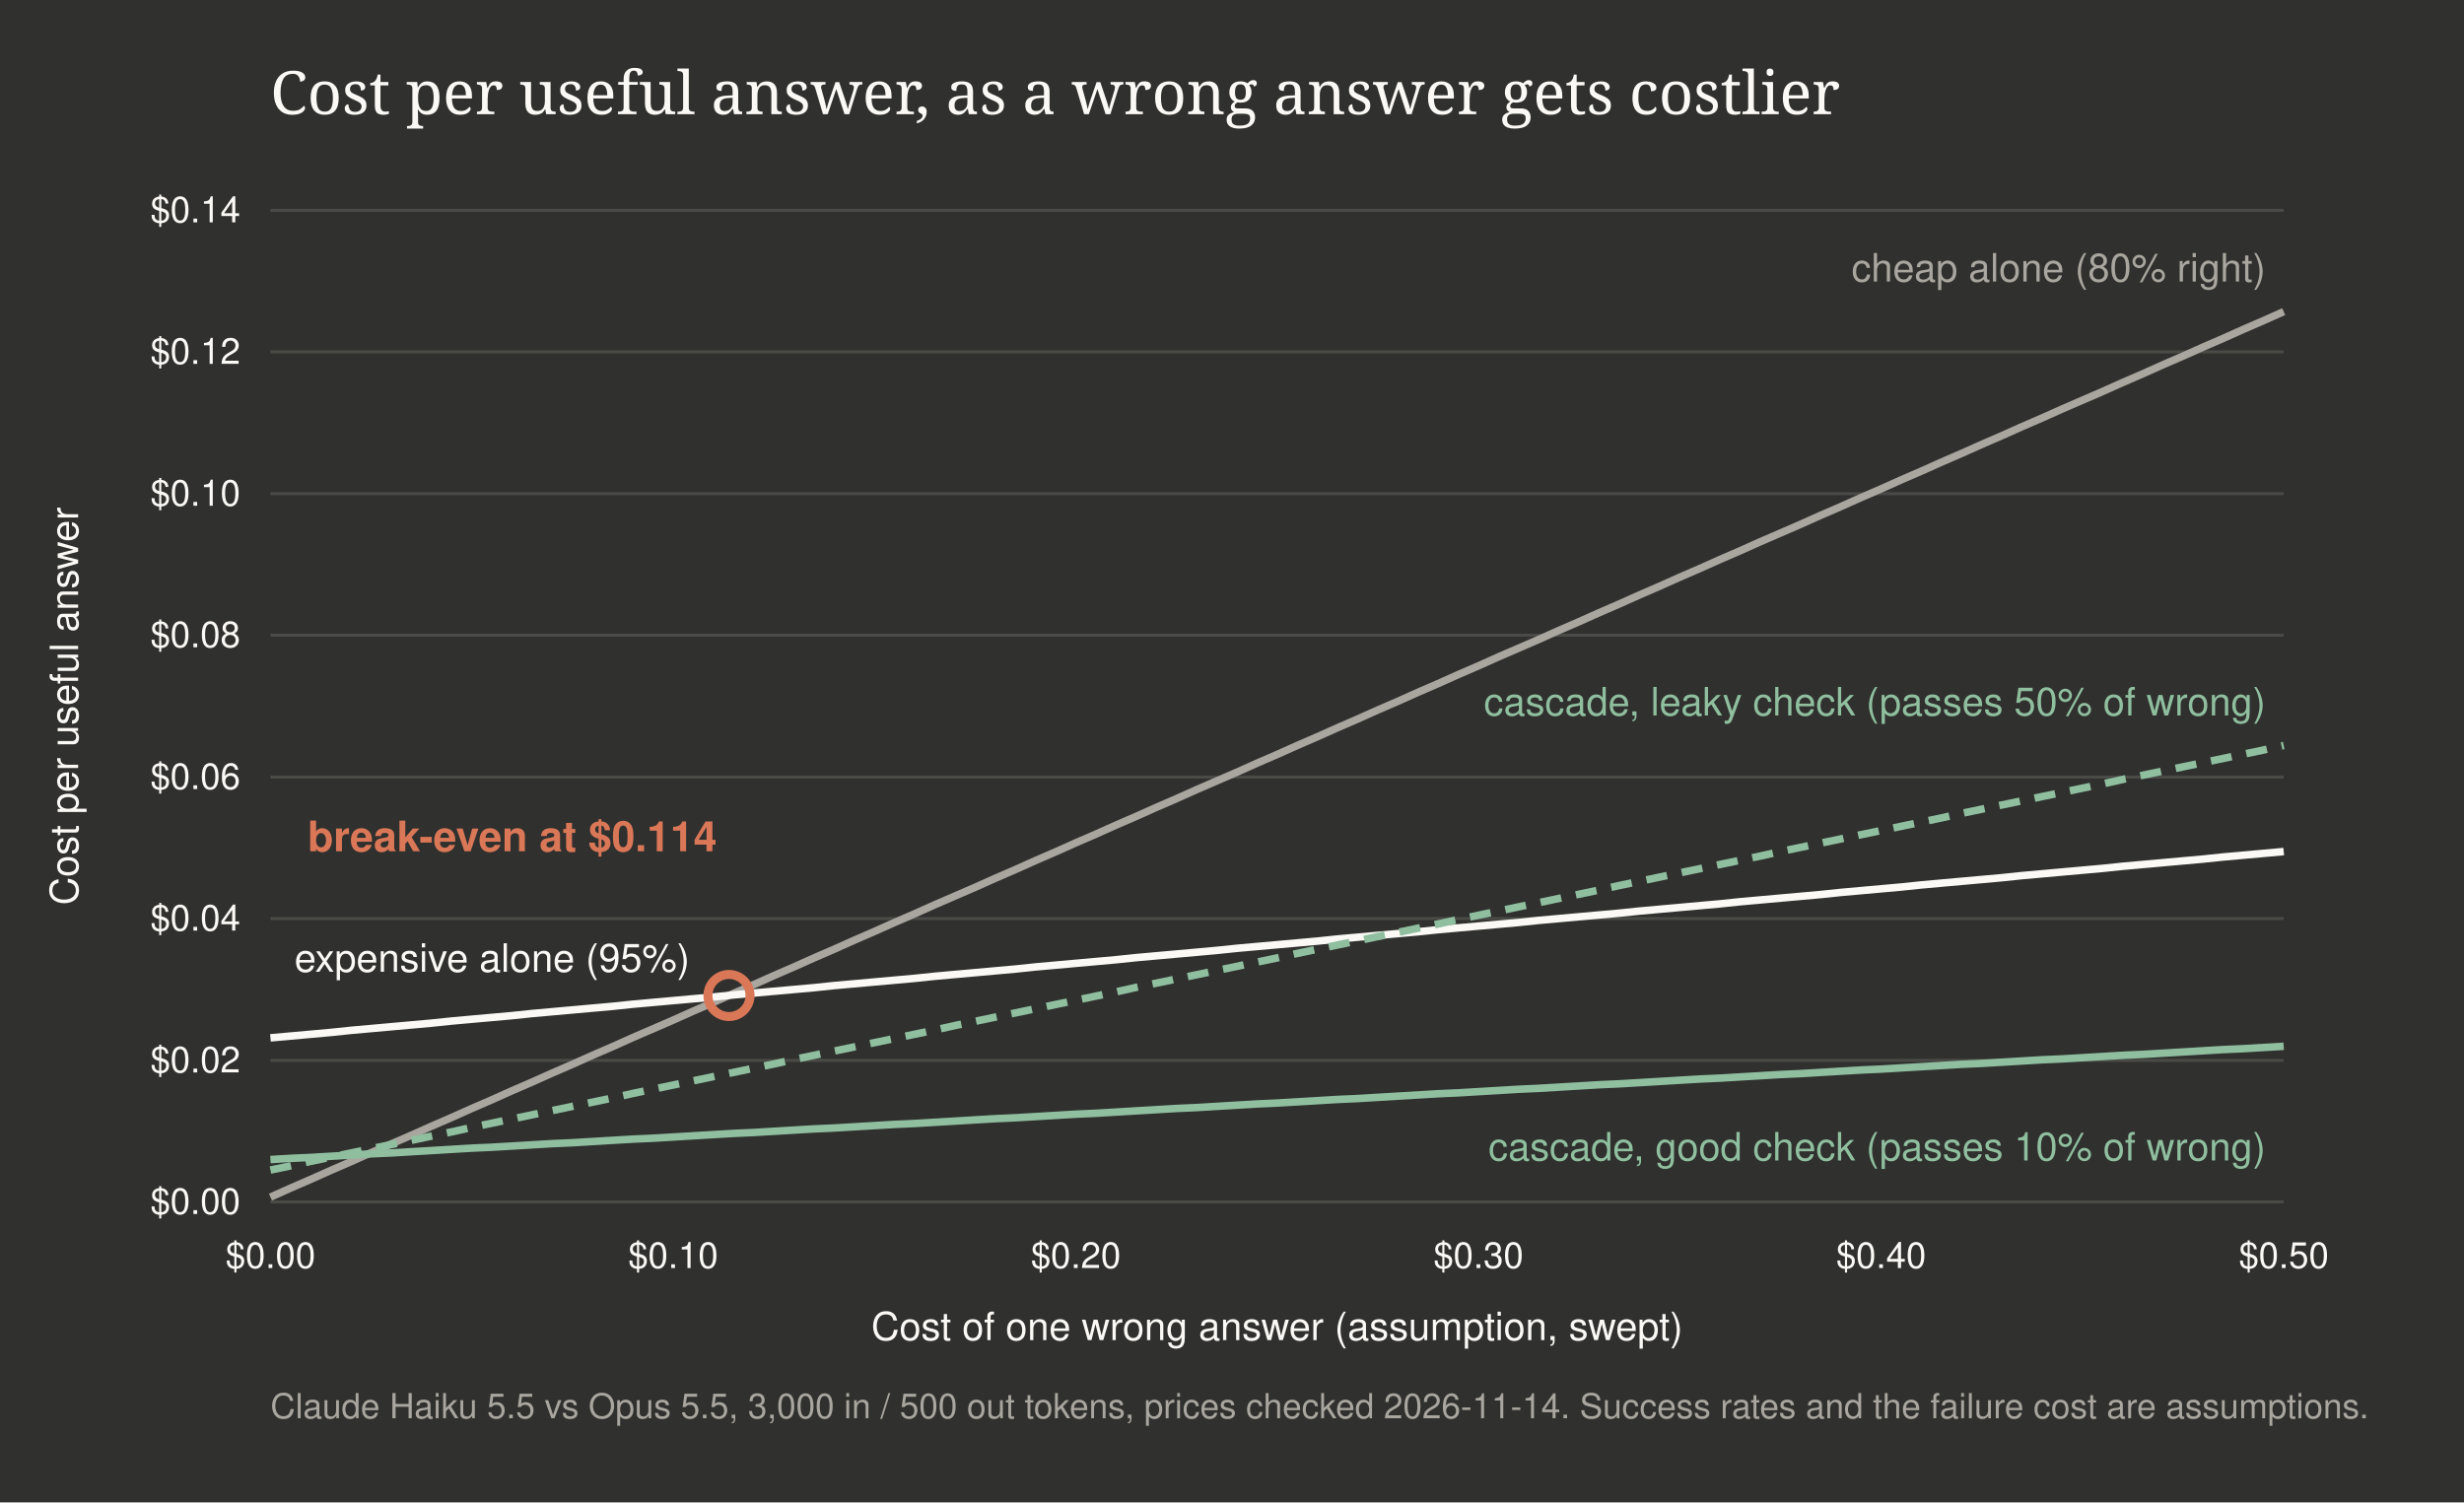
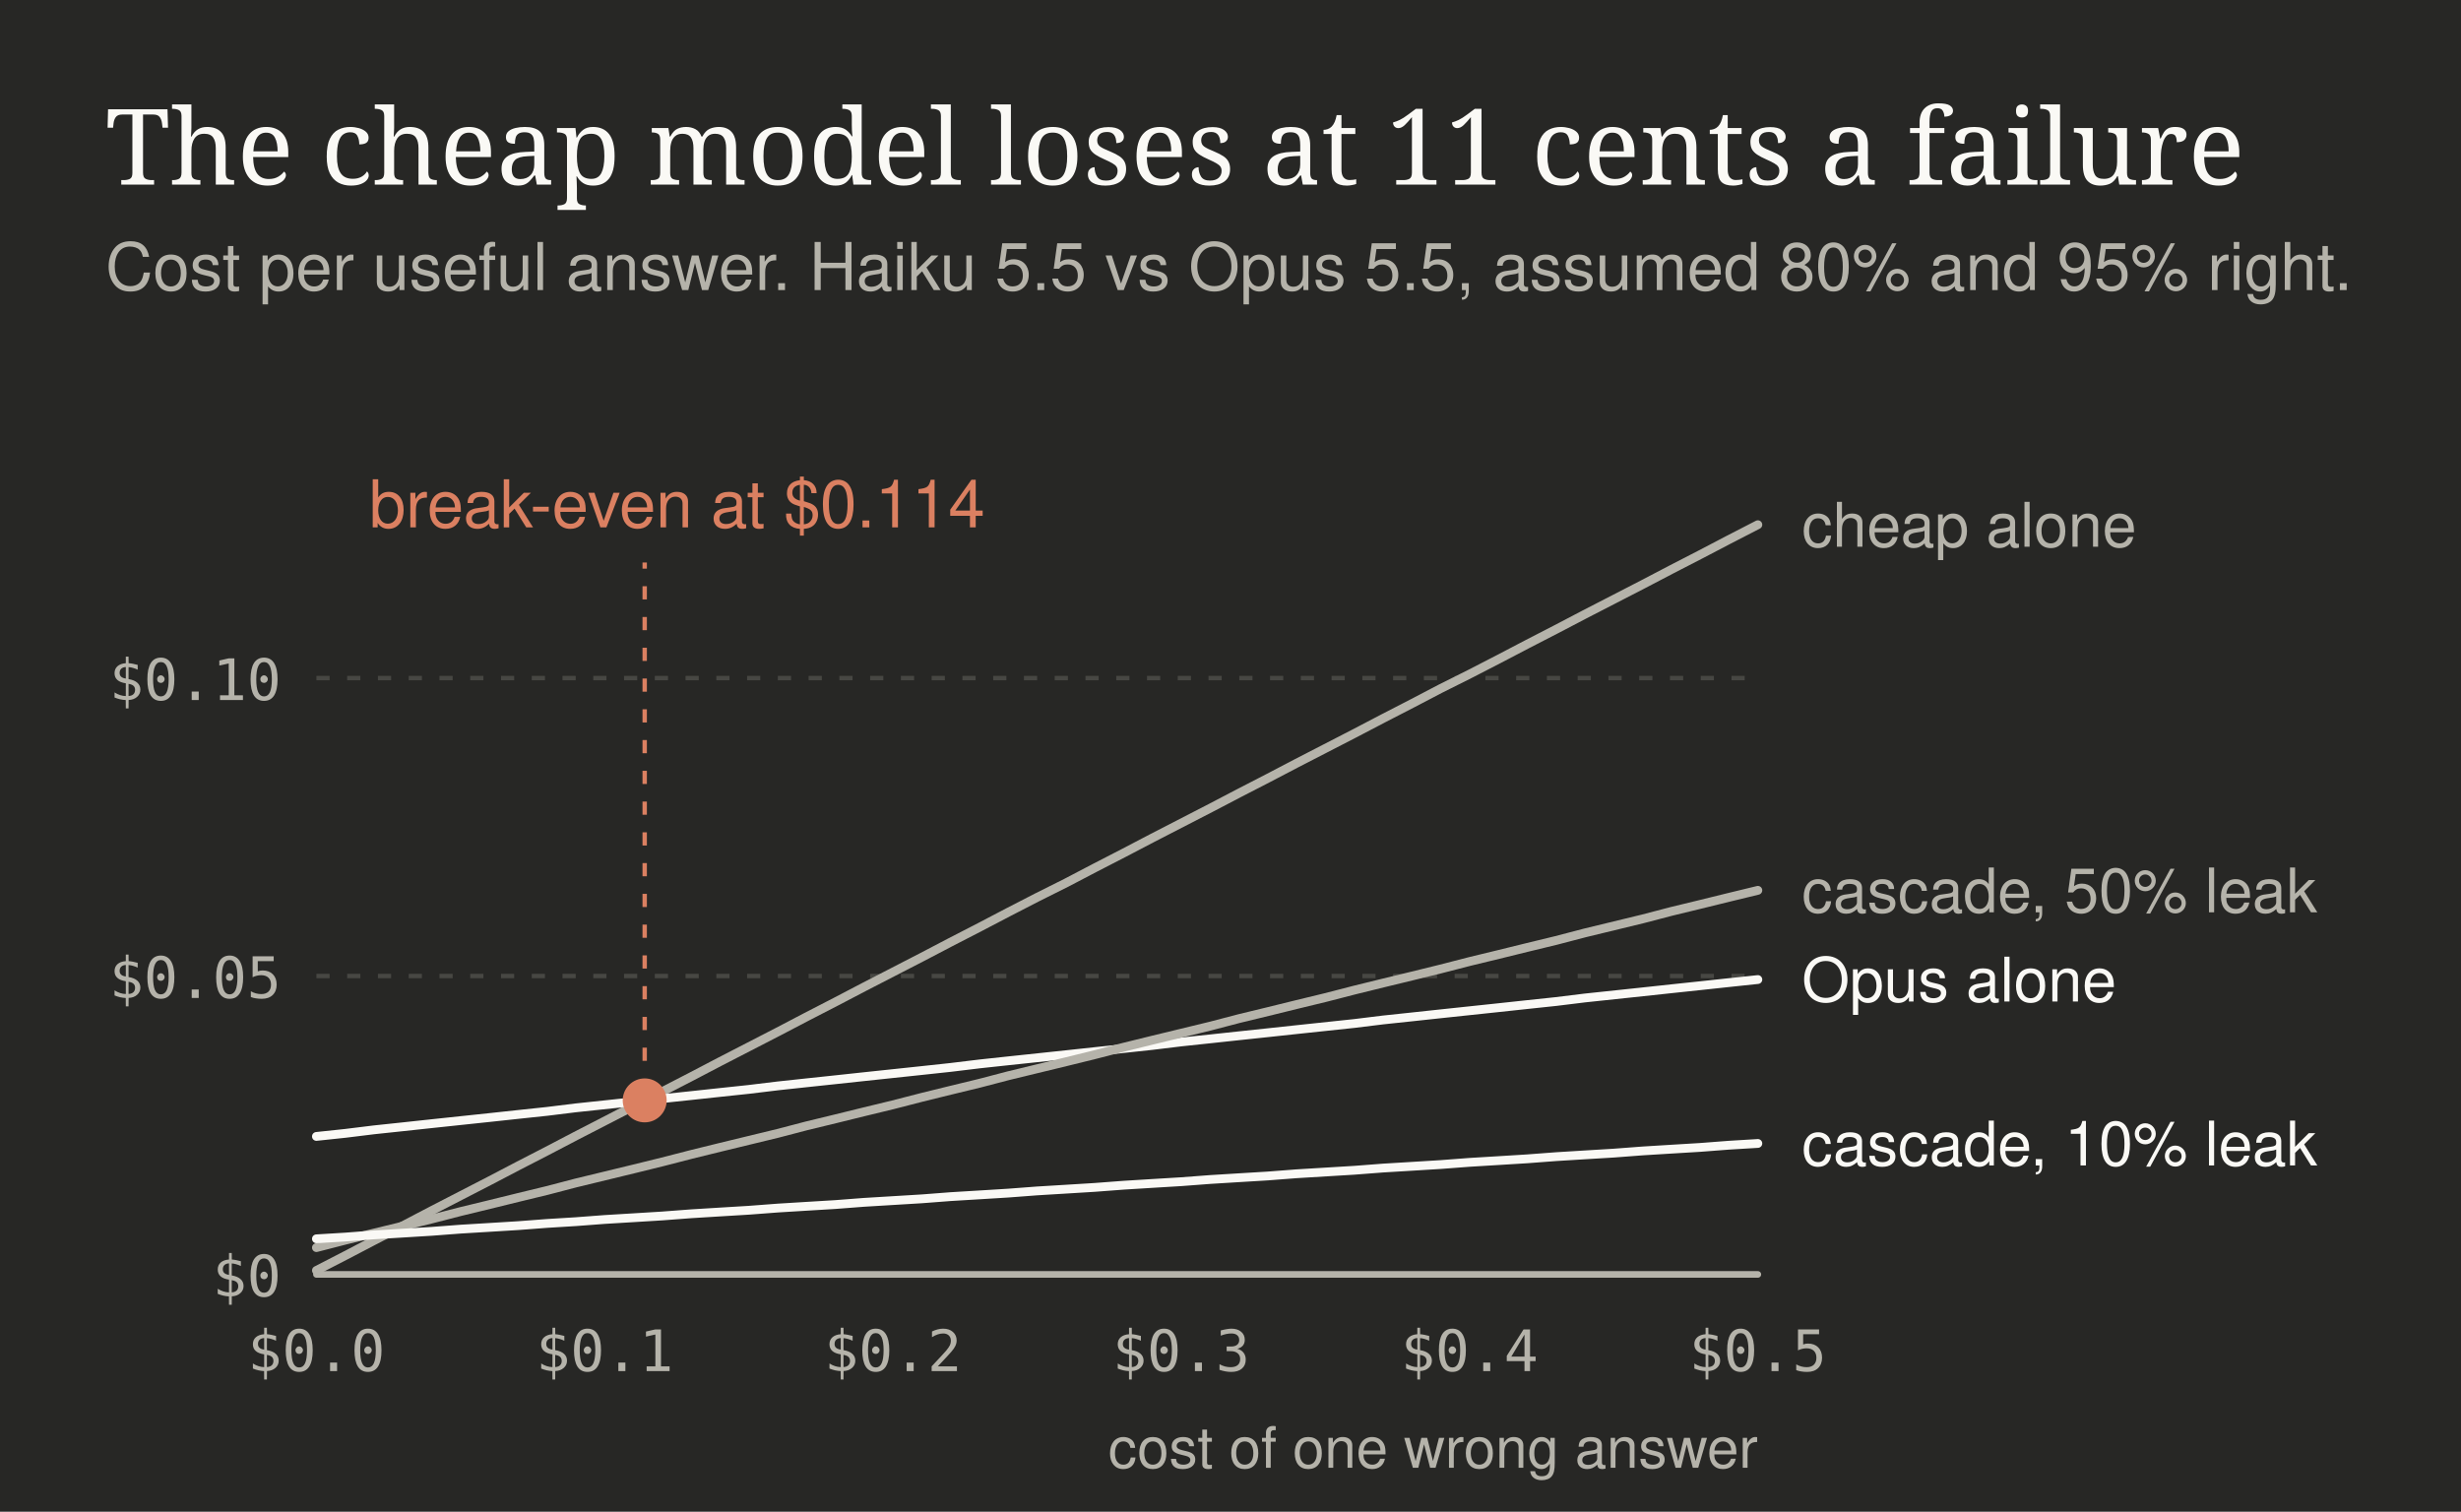
- <svg xmlns="http://www.w3.org/2000/svg" viewBox="0 0 820 500" width="820" height="500" role="img" aria-labelledby="t d">
-   <rect width="820" height="500" fill="#30302E" />
-   <text x="90" y="38" fill="#FAF9F5" font-family="Georgia, serif" font-size="20">Cost per useful answer, as a wrong answer gets costlier</text>
-   <line x1="90" y1="400.0" x2="760" y2="400.0" stroke="#4A4A47" stroke-width="1" />
-   <text x="80" y="404.0" fill="#FAF9F5" font-family="Helvetica, Arial, sans-serif" font-size="12" text-anchor="end">$0.00</text>
-   <line x1="90" y1="352.9" x2="760" y2="352.9" stroke="#4A4A47" stroke-width="1" />
-   <text x="80" y="356.9" fill="#FAF9F5" font-family="Helvetica, Arial, sans-serif" font-size="12" text-anchor="end">$0.02</text>
-   <line x1="90" y1="305.7" x2="760" y2="305.7" stroke="#4A4A47" stroke-width="1" />
-   <text x="80" y="309.7" fill="#FAF9F5" font-family="Helvetica, Arial, sans-serif" font-size="12" text-anchor="end">$0.04</text>
-   <line x1="90" y1="258.6" x2="760" y2="258.6" stroke="#4A4A47" stroke-width="1" />
-   <text x="80" y="262.6" fill="#FAF9F5" font-family="Helvetica, Arial, sans-serif" font-size="12" text-anchor="end">$0.06</text>
-   <line x1="90" y1="211.4" x2="760" y2="211.4" stroke="#4A4A47" stroke-width="1" />
-   <text x="80" y="215.4" fill="#FAF9F5" font-family="Helvetica, Arial, sans-serif" font-size="12" text-anchor="end">$0.08</text>
-   <line x1="90" y1="164.3" x2="760" y2="164.3" stroke="#4A4A47" stroke-width="1" />
-   <text x="80" y="168.3" fill="#FAF9F5" font-family="Helvetica, Arial, sans-serif" font-size="12" text-anchor="end">$0.10</text>
-   <line x1="90" y1="117.1" x2="760" y2="117.1" stroke="#4A4A47" stroke-width="1" />
-   <text x="80" y="121.1" fill="#FAF9F5" font-family="Helvetica, Arial, sans-serif" font-size="12" text-anchor="end">$0.12</text>
-   <line x1="90" y1="70.0" x2="760" y2="70.0" stroke="#4A4A47" stroke-width="1" />
-   <text x="80" y="74.0" fill="#FAF9F5" font-family="Helvetica, Arial, sans-serif" font-size="12" text-anchor="end">$0.14</text>
-   <text x="90.0" y="422" fill="#FAF9F5" font-family="Helvetica, Arial, sans-serif" font-size="12" text-anchor="middle">$0.00</text>
-   <text x="224.0" y="422" fill="#FAF9F5" font-family="Helvetica, Arial, sans-serif" font-size="12" text-anchor="middle">$0.10</text>
-   <text x="358.0" y="422" fill="#FAF9F5" font-family="Helvetica, Arial, sans-serif" font-size="12" text-anchor="middle">$0.20</text>
-   <text x="492.0" y="422" fill="#FAF9F5" font-family="Helvetica, Arial, sans-serif" font-size="12" text-anchor="middle">$0.30</text>
-   <text x="626.0" y="422" fill="#FAF9F5" font-family="Helvetica, Arial, sans-serif" font-size="12" text-anchor="middle">$0.40</text>
-   <text x="760.0" y="422" fill="#FAF9F5" font-family="Helvetica, Arial, sans-serif" font-size="12" text-anchor="middle">$0.50</text>
-   <text x="425" y="446" fill="#FAF9F5" font-family="Helvetica, Arial, sans-serif" font-size="13" text-anchor="middle">Cost of one wrong answer (assumption, swept)</text>
-   <text transform="translate(26,235) rotate(-90)" fill="#FAF9F5" font-family="Helvetica, Arial, sans-serif" font-size="13" text-anchor="middle">Cost per useful answer</text>
-   <path d="M90.0,398.4 L96.7,395.4 L103.4,392.5 L110.1,389.5 L116.8,386.6 L123.5,383.6 L130.2,380.7 L136.9,377.8 L143.6,374.8 L150.3,371.9 L157.0,368.9 L163.7,366.0 L170.4,363.0 L177.1,360.1 L183.8,357.1 L190.5,354.2 L197.2,351.2 L203.9,348.3 L210.6,345.3 L217.3,342.4 L224.0,339.5 L230.7,336.5 L237.4,333.6 L244.1,330.6 L250.8,327.7 L257.5,324.7 L264.2,321.8 L270.9,318.8 L277.6,315.9 L284.3,312.9 L291.0,310.0 L297.7,307.0 L304.4,304.1 L311.1,301.1 L317.8,298.2 L324.5,295.3 L331.2,292.3 L337.9,289.4 L344.6,286.4 L351.3,283.5 L358.0,280.5 L364.7,277.6 L371.4,274.6 L378.1,271.7 L384.8,268.7 L391.5,265.8 L398.2,262.8 L404.9,259.9 L411.6,257.0 L418.3,254.0 L425.0,251.1 L431.7,248.1 L438.4,245.2 L445.1,242.2 L451.8,239.3 L458.5,236.3 L465.2,233.4 L471.9,230.4 L478.6,227.5 L485.3,224.5 L492.0,221.6 L498.7,218.6 L505.4,215.7 L512.1,212.8 L518.8,209.8 L525.5,206.9 L532.2,203.9 L538.9,201.0 L545.6,198.0 L552.3,195.1 L559.0,192.1 L565.7,189.2 L572.4,186.2 L579.1,183.3 L585.8,180.3 L592.5,177.4 L599.2,174.5 L605.9,171.5 L612.6,168.6 L619.3,165.6 L626.0,162.7 L632.7,159.7 L639.4,156.8 L646.1,153.8 L652.8,150.9 L659.5,147.9 L666.2,145.0 L672.9,142.0 L679.6,139.1 L686.3,136.1 L693.0,133.2 L699.7,130.3 L706.4,127.3 L713.1,124.4 L719.8,121.4 L726.5,118.5 L733.2,115.5 L739.9,112.6 L746.6,109.6 L753.3,106.7 L760.0,103.7" fill="none" stroke="#A8A69E" stroke-width="2.5" />
-   <path d="M90.0,345.4 L96.7,344.8 L103.4,344.2 L110.1,343.6 L116.8,342.9 L123.5,342.3 L130.2,341.7 L136.9,341.1 L143.6,340.5 L150.3,339.8 L157.0,339.2 L163.7,338.6 L170.4,338.0 L177.1,337.3 L183.8,336.7 L190.5,336.1 L197.2,335.5 L203.9,334.9 L210.6,334.2 L217.3,333.6 L224.0,333.0 L230.7,332.4 L237.4,331.8 L244.1,331.1 L250.8,330.5 L257.5,329.9 L264.2,329.3 L270.9,328.7 L277.6,328.0 L284.3,327.4 L291.0,326.8 L297.7,326.2 L304.4,325.6 L311.1,324.9 L317.8,324.3 L324.5,323.7 L331.2,323.1 L337.9,322.5 L344.6,321.8 L351.3,321.2 L358.0,320.6 L364.7,320.0 L371.4,319.4 L378.1,318.7 L384.8,318.1 L391.5,317.5 L398.2,316.9 L404.9,316.3 L411.6,315.6 L418.3,315.0 L425.0,314.4 L431.7,313.8 L438.4,313.2 L445.1,312.5 L451.8,311.9 L458.5,311.3 L465.2,310.7 L471.9,310.1 L478.6,309.4 L485.3,308.8 L492.0,308.2 L498.7,307.6 L505.4,307.0 L512.1,306.3 L518.8,305.7 L525.5,305.1 L532.2,304.5 L538.9,303.9 L545.6,303.2 L552.3,302.6 L559.0,302.0 L565.7,301.4 L572.4,300.8 L579.1,300.1 L585.8,299.5 L592.5,298.9 L599.2,298.3 L605.9,297.7 L612.6,297.0 L619.3,296.4 L626.0,295.8 L632.7,295.2 L639.4,294.5 L646.1,293.9 L652.8,293.3 L659.5,292.7 L666.2,292.1 L672.9,291.4 L679.6,290.8 L686.3,290.2 L693.0,289.6 L699.7,289.0 L706.4,288.3 L713.1,287.7 L719.8,287.1 L726.5,286.5 L733.2,285.9 L739.9,285.2 L746.6,284.6 L753.3,284.0 L760.0,283.4" fill="none" stroke="#FAF9F5" stroke-width="2.5" />
-   <path d="M90.0,385.9 L96.7,385.5 L103.4,385.2 L110.1,384.8 L116.8,384.4 L123.5,384.0 L130.2,383.7 L136.9,383.3 L143.6,382.9 L150.3,382.5 L157.0,382.1 L163.7,381.8 L170.4,381.4 L177.1,381.0 L183.8,380.6 L190.5,380.3 L197.2,379.9 L203.9,379.5 L210.6,379.1 L217.3,378.8 L224.0,378.4 L230.7,378.0 L237.4,377.6 L244.1,377.2 L250.8,376.9 L257.5,376.5 L264.2,376.1 L270.9,375.7 L277.6,375.4 L284.3,375.0 L291.0,374.6 L297.7,374.2 L304.4,373.9 L311.1,373.5 L317.8,373.1 L324.5,372.7 L331.2,372.3 L337.9,372.0 L344.6,371.6 L351.3,371.2 L358.0,370.8 L364.7,370.5 L371.4,370.1 L378.1,369.7 L384.8,369.3 L391.5,368.9 L398.2,368.6 L404.9,368.2 L411.6,367.8 L418.3,367.4 L425.0,367.1 L431.7,366.7 L438.4,366.3 L445.1,365.9 L451.8,365.6 L458.5,365.2 L465.2,364.8 L471.9,364.4 L478.6,364.0 L485.3,363.7 L492.0,363.3 L498.7,362.9 L505.4,362.5 L512.1,362.2 L518.8,361.8 L525.5,361.4 L532.2,361.0 L538.9,360.7 L545.6,360.3 L552.3,359.9 L559.0,359.5 L565.7,359.1 L572.4,358.8 L579.1,358.4 L585.8,358.0 L592.5,357.6 L599.2,357.3 L605.9,356.9 L612.6,356.5 L619.3,356.1 L626.0,355.8 L632.7,355.4 L639.4,355.0 L646.1,354.6 L652.8,354.2 L659.5,353.9 L666.2,353.5 L672.9,353.1 L679.6,352.7 L686.3,352.4 L693.0,352.0 L699.7,351.6 L706.4,351.2 L713.1,350.9 L719.8,350.5 L726.5,350.1 L733.2,349.7 L739.9,349.3 L746.6,349.0 L753.3,348.6 L760.0,348.2" fill="none" stroke="#8FBF9F" stroke-width="2.5" />
-   <path d="M90.0,389.4 L96.7,388.0 L103.4,386.5 L110.1,385.1 L116.8,383.7 L123.5,382.3 L130.2,380.9 L136.9,379.5 L143.6,378.1 L150.3,376.7 L157.0,375.2 L163.7,373.8 L170.4,372.4 L177.1,371.0 L183.8,369.6 L190.5,368.2 L197.2,366.8 L203.9,365.4 L210.6,363.9 L217.3,362.5 L224.0,361.1 L230.7,359.7 L237.4,358.3 L244.1,356.9 L250.8,355.5 L257.5,354.1 L264.2,352.6 L270.9,351.2 L277.6,349.8 L284.3,348.4 L291.0,347.0 L297.7,345.6 L304.4,344.2 L311.1,342.8 L317.8,341.3 L324.5,339.9 L331.2,338.5 L337.9,337.1 L344.6,335.7 L351.3,334.3 L358.0,332.9 L364.7,331.5 L371.4,330.1 L378.1,328.6 L384.8,327.2 L391.5,325.8 L398.2,324.4 L404.9,323.0 L411.6,321.6 L418.3,320.2 L425.0,318.8 L431.7,317.3 L438.4,315.9 L445.1,314.5 L451.8,313.1 L458.5,311.7 L465.2,310.3 L471.9,308.9 L478.6,307.5 L485.3,306.0 L492.0,304.6 L498.7,303.2 L505.4,301.8 L512.1,300.4 L518.8,299.0 L525.5,297.6 L532.2,296.2 L538.9,294.7 L545.6,293.3 L552.3,291.9 L559.0,290.5 L565.7,289.1 L572.4,287.7 L579.1,286.3 L585.8,284.9 L592.5,283.4 L599.2,282.0 L605.9,280.6 L612.6,279.2 L619.3,277.8 L626.0,276.4 L632.7,275.0 L639.4,273.6 L646.1,272.2 L652.8,270.7 L659.5,269.3 L666.2,267.9 L672.9,266.5 L679.6,265.1 L686.3,263.7 L693.0,262.3 L699.7,260.9 L706.4,259.4 L713.1,258.0 L719.8,256.6 L726.5,255.2 L733.2,253.8 L739.9,252.4 L746.6,251.0 L753.3,249.6 L760.0,248.1" fill="none" stroke="#8FBF9F" stroke-width="2.5" stroke-dasharray="7 5" />
-   <circle cx="242.6" cy="331.3" r="7" fill="none" stroke="#D97757" stroke-width="3" />
-   <text x="238.6" y="283.3" text-anchor="end" fill="#D97757" font-family="Helvetica, Arial, sans-serif" font-size="14" font-weight="bold">break-even at $0.114</text>
-   <text x="754.0" y="93.7" fill="#A8A69E" font-family="Helvetica, Arial, sans-serif" font-size="13" text-anchor="end">cheap alone (80% right)</text>
-   <text x="98.0" y="323.4" fill="#FAF9F5" font-family="Helvetica, Arial, sans-serif" font-size="13" text-anchor="start">expensive alone (95%)</text>
-   <text x="754.0" y="238.1" fill="#8FBF9F" font-family="Helvetica, Arial, sans-serif" font-size="13" text-anchor="end">cascade, leaky check (passes 50% of wrong)</text>
-   <text x="754.0" y="386.2" fill="#8FBF9F" font-family="Helvetica, Arial, sans-serif" font-size="13" text-anchor="end">cascade, good check (passes 10% of wrong)</text>
-   <text x="90" y="472" fill="#A8A69E" font-family="Helvetica, Arial, sans-serif" font-size="11.5">Claude Haiku 5.5 vs Opus 5.5, 3,000 in / 500 out tokens, prices checked 2026-11-14. Success rates and the failure cost are assumptions.</text>
+ <svg xmlns="http://www.w3.org/2000/svg" data-viz="" viewBox="0 0 560 344" width="560" height="344" role="img" aria-label="Line chart of cost per useful answer as the cost of a wrong answer rises from 0 to 50 cents. The cheap model alone crosses the expensive model alone at 0.114 dollars. A cascade with a check that passes 10 percent of wrong answers stays lowest; one that passes 50 percent climbs above the expensive model alone.">
+   <style data-standalone="">text{font-family:"DM Sans",Helvetica,Arial,sans-serif}.m{font-family:"DM Mono",Menlo,Consolas,monospace}.h{font-family:Newsreader,Georgia,serif;font-weight:500}</style>
+   <rect width="560" height="344" fill="#272725" />
+   <g class="a-fade" style="--d:0s;--t:.5s">
+     <text class="h" x="24" y="42" font-size="24" fill="#FAF9F5">The cheap model loses at 11 cents a failure</text>
+     <text x="24" y="66" font-size="15" fill="#B5B3AA">Cost per useful answer. Haiku 5.5 vs Opus 5.5, assumed 80% and 95% right.</text>
+   </g>
+   <path class="a-fade" style="--d:.3s;--t:.5s" d="M72 222.1H400" stroke="#474743" stroke-width="1" stroke-dasharray="3 4" />
+   <text class="m a-fade" style="--d:.4s;--t:.5s" x="64" y="227.1" text-anchor="end" font-size="13" fill="#B5B3AA">$0.05</text>
+   <path class="a-fade" style="--d:.3s;--t:.5s" d="M72 154.3H400" stroke="#474743" stroke-width="1" stroke-dasharray="3 4" />
+   <text class="m a-fade" style="--d:.4s;--t:.5s" x="64" y="159.3" text-anchor="end" font-size="13" fill="#B5B3AA">$0.10</text>
+   <text class="m a-fade" style="--d:.4s;--t:.5s" x="64" y="295" text-anchor="end" font-size="13" fill="#B5B3AA">$0</text>
+   <path class="a-draw" pathLength="1" style="--d:.15s;--t:.5s" d="M72 290H400" stroke="#B5B3AA" stroke-width="1.5" stroke-linecap="round" fill="none" />
+   <text class="m a-fade" style="--d:.4s;--t:.5s" x="72.0" y="312" text-anchor="middle" font-size="13" fill="#B5B3AA">$0.0</text>
+   <text class="m a-fade" style="--d:.4s;--t:.5s" x="137.6" y="312" text-anchor="middle" font-size="13" fill="#B5B3AA">$0.1</text>
+   <text class="m a-fade" style="--d:.4s;--t:.5s" x="203.2" y="312" text-anchor="middle" font-size="13" fill="#B5B3AA">$0.2</text>
+   <text class="m a-fade" style="--d:.4s;--t:.5s" x="268.8" y="312" text-anchor="middle" font-size="13" fill="#B5B3AA">$0.3</text>
+   <text class="m a-fade" style="--d:.4s;--t:.5s" x="334.4" y="312" text-anchor="middle" font-size="13" fill="#B5B3AA">$0.4</text>
+   <text class="m a-fade" style="--d:.4s;--t:.5s" x="400.0" y="312" text-anchor="middle" font-size="13" fill="#B5B3AA">$0.5</text>
+   <text class="a-fade" style="--d:.4s;--t:.5s" x="400" y="334" text-anchor="end" font-size="13" fill="#B5B3AA">cost of one wrong answer</text>
+   <path class="a-draw" pathLength="1" style="--d:0.6s;--t:1s" d="M72.0 289.1L78.6 285.7L85.1 282.3L91.7 278.9L98.2 275.5L104.8 272.1L111.4 268.7L117.9 265.3L124.5 261.9L131.0 258.5L137.6 255.1L144.2 251.7L150.7 248.4L157.3 245.0L163.8 241.6L170.4 238.2L177.0 234.8L183.5 231.4L190.1 228.0L196.6 224.6L203.2 221.2L209.8 217.8L216.3 214.4L222.9 211.0L229.4 207.6L236.0 204.2L242.6 200.9L249.1 197.5L255.7 194.1L262.2 190.7L268.8 187.3L275.4 183.9L281.9 180.5L288.5 177.1L295.0 173.7L301.6 170.3L308.2 166.9L314.7 163.5L321.3 160.1L327.8 156.7L334.4 153.4L341.0 150.0L347.5 146.6L354.1 143.2L360.6 139.8L367.2 136.4L373.8 133.0L380.3 129.6L386.9 126.2L393.4 122.8L400.0 119.4" fill="none" stroke="#B5B3AA" stroke-width="2" stroke-linecap="round" stroke-linejoin="round" />
+   <text class="a-fade" style="--d:1.4s;--t:.4s" x="410" y="124.4" font-size="14" fill="#B5B3AA">cheap alone</text>
+   <path class="a-draw" pathLength="1" style="--d:0.9s;--t:1s" d="M72.0 258.6L78.6 257.9L85.1 257.1L91.7 256.4L98.2 255.7L104.8 255.0L111.4 254.3L117.9 253.6L124.5 252.9L131.0 252.1L137.6 251.4L144.2 250.7L150.7 250.0L157.3 249.3L163.8 248.6L170.4 247.9L177.0 247.1L183.5 246.4L190.1 245.7L196.6 245.0L203.2 244.3L209.8 243.6L216.3 242.9L222.9 242.1L229.4 241.4L236.0 240.7L242.6 240.0L249.1 239.3L255.7 238.6L262.2 237.9L268.8 237.1L275.4 236.4L281.9 235.7L288.5 235.0L295.0 234.3L301.6 233.6L308.2 232.9L314.7 232.1L321.3 231.4L327.8 230.7L334.4 230.0L341.0 229.3L347.5 228.6L354.1 227.9L360.6 227.1L367.2 226.4L373.8 225.7L380.3 225.0L386.9 224.3L393.4 223.6L400.0 222.9" fill="none" stroke="#FAF9F5" stroke-width="2" stroke-linecap="round" stroke-linejoin="round" />
+   <text class="a-fade" style="--d:1.7s;--t:.4s" x="410" y="227.9" font-size="14" fill="#FAF9F5">Opus alone</text>
+   <path class="a-draw" pathLength="1" style="--d:1.2s;--t:1s" d="M72.0 283.9L78.6 282.2L85.1 280.6L91.7 279.0L98.2 277.4L104.8 275.7L111.4 274.1L117.9 272.5L124.5 270.9L131.0 269.2L137.6 267.6L144.2 266.0L150.7 264.4L157.3 262.7L163.8 261.1L170.4 259.5L177.0 257.9L183.5 256.2L190.1 254.6L196.6 253.0L203.2 251.4L209.8 249.7L216.3 248.1L222.9 246.5L229.4 244.8L236.0 243.2L242.6 241.6L249.1 240.0L255.7 238.3L262.2 236.7L268.8 235.1L275.4 233.5L281.9 231.8L288.5 230.2L295.0 228.6L301.6 227.0L308.2 225.3L314.7 223.7L321.3 222.1L327.8 220.5L334.4 218.8L341.0 217.2L347.5 215.6L354.1 214.0L360.6 212.3L367.2 210.7L373.8 209.1L380.3 207.4L386.9 205.8L393.4 204.2L400.0 202.6" fill="none" stroke="#B5B3AA" stroke-width="2" stroke-linecap="round" stroke-linejoin="round" />
+   <text class="a-fade" style="--d:2.0s;--t:.4s" x="410" y="207.6" font-size="14" fill="#B5B3AA">cascade, 50% leak</text>
+   <path class="a-draw" pathLength="1" style="--d:1.5s;--t:1s" d="M72.0 281.9L78.6 281.5L85.1 281.0L91.7 280.6L98.2 280.2L104.8 279.7L111.4 279.3L117.9 278.9L124.5 278.4L131.0 278.0L137.6 277.5L144.2 277.1L150.7 276.7L157.3 276.2L163.8 275.8L170.4 275.4L177.0 274.9L183.5 274.5L190.1 274.1L196.6 273.6L203.2 273.2L209.8 272.8L216.3 272.3L222.9 271.9L229.4 271.5L236.0 271.0L242.6 270.6L249.1 270.2L255.7 269.7L262.2 269.3L268.8 268.9L275.4 268.4L281.9 268.0L288.5 267.6L295.0 267.1L301.6 266.7L308.2 266.3L314.7 265.8L321.3 265.4L327.8 265.0L334.4 264.5L341.0 264.1L347.5 263.7L354.1 263.2L360.6 262.8L367.2 262.4L373.8 261.9L380.3 261.5L386.9 261.1L393.4 260.6L400.0 260.2" fill="none" stroke="#FAF9F5" stroke-width="2" stroke-linecap="round" stroke-linejoin="round" />
+   <text class="a-fade" style="--d:2.3s;--t:.4s" x="410" y="265.2" font-size="14" fill="#FAF9F5">cascade, 10% leak</text>
+   <g class="a-fade" style="--d:2.4s;--t:.4s">
+     <path d="M146.7 241.4V128" stroke="#DB8061" stroke-width="1" stroke-dasharray="3 4" />
+     <g class="a-pop" style="--d:2.5s;--t:.5s">
+       <circle cx="146.7" cy="250.4" r="5" fill="#DB8061" />
+     </g>
+     <text x="84" y="120" font-size="15" font-weight="500" fill="#DB8061">break-even at $0.114</text>
+   </g>
</svg>
